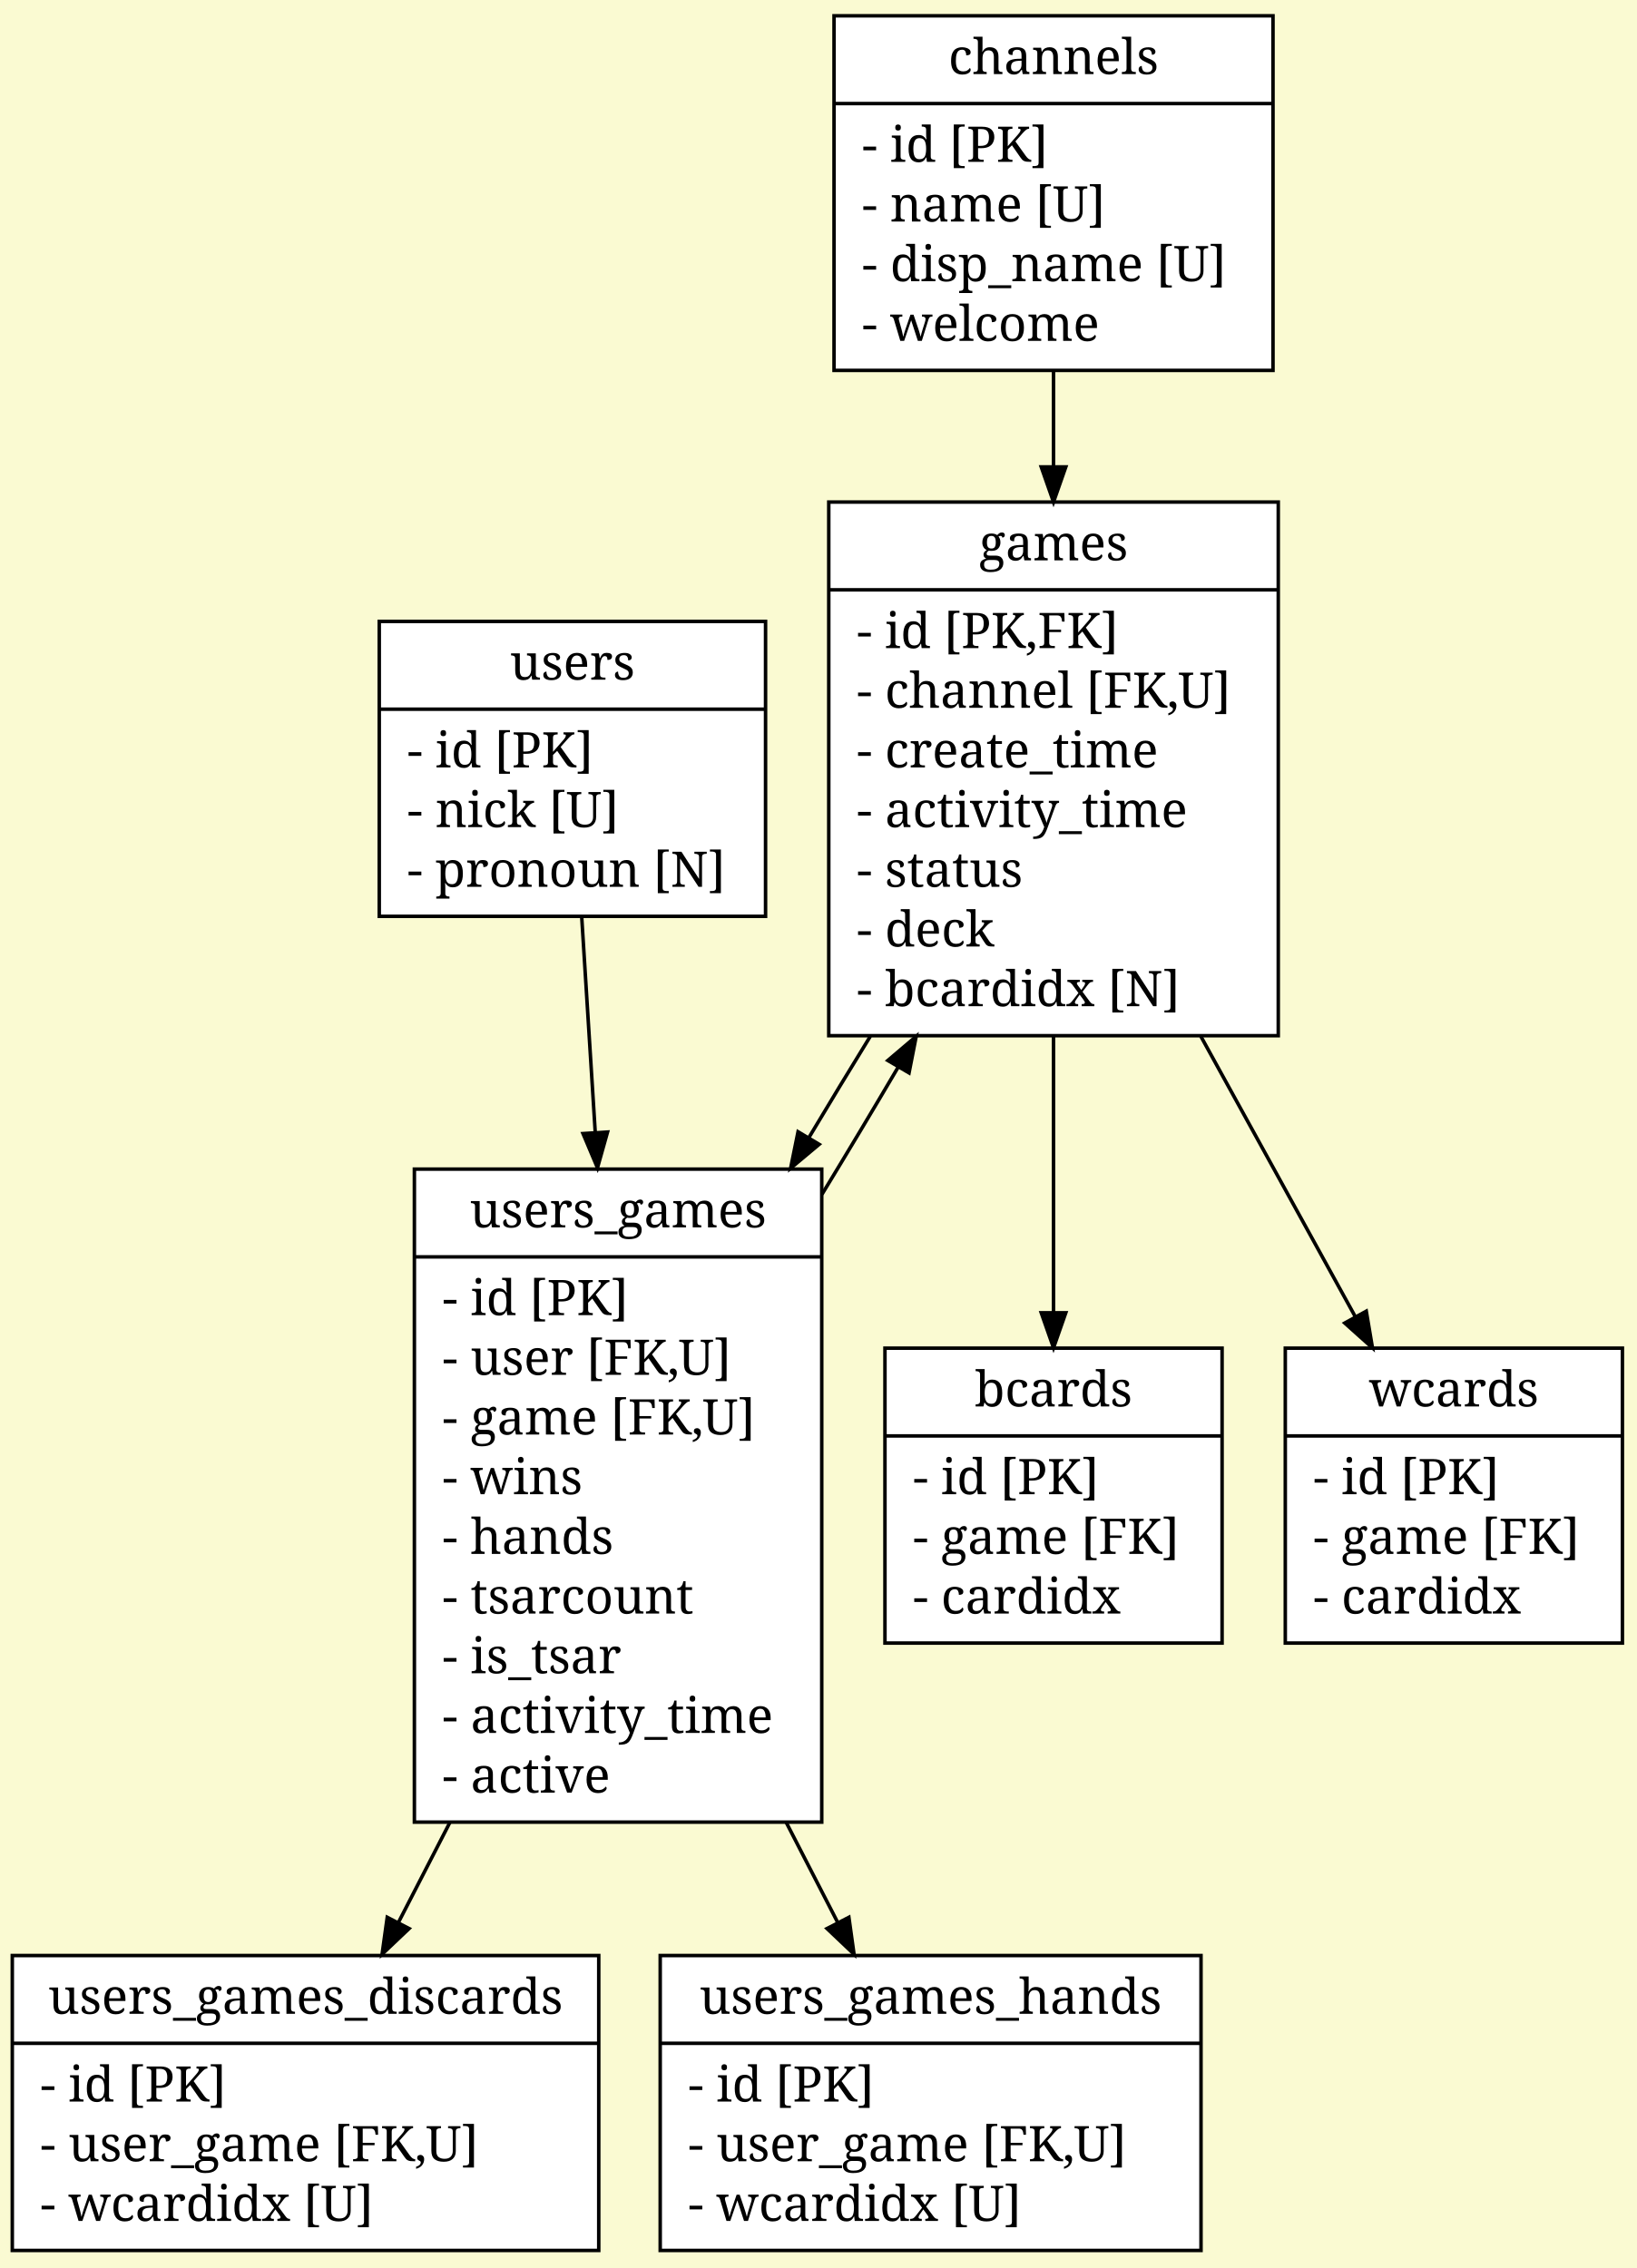
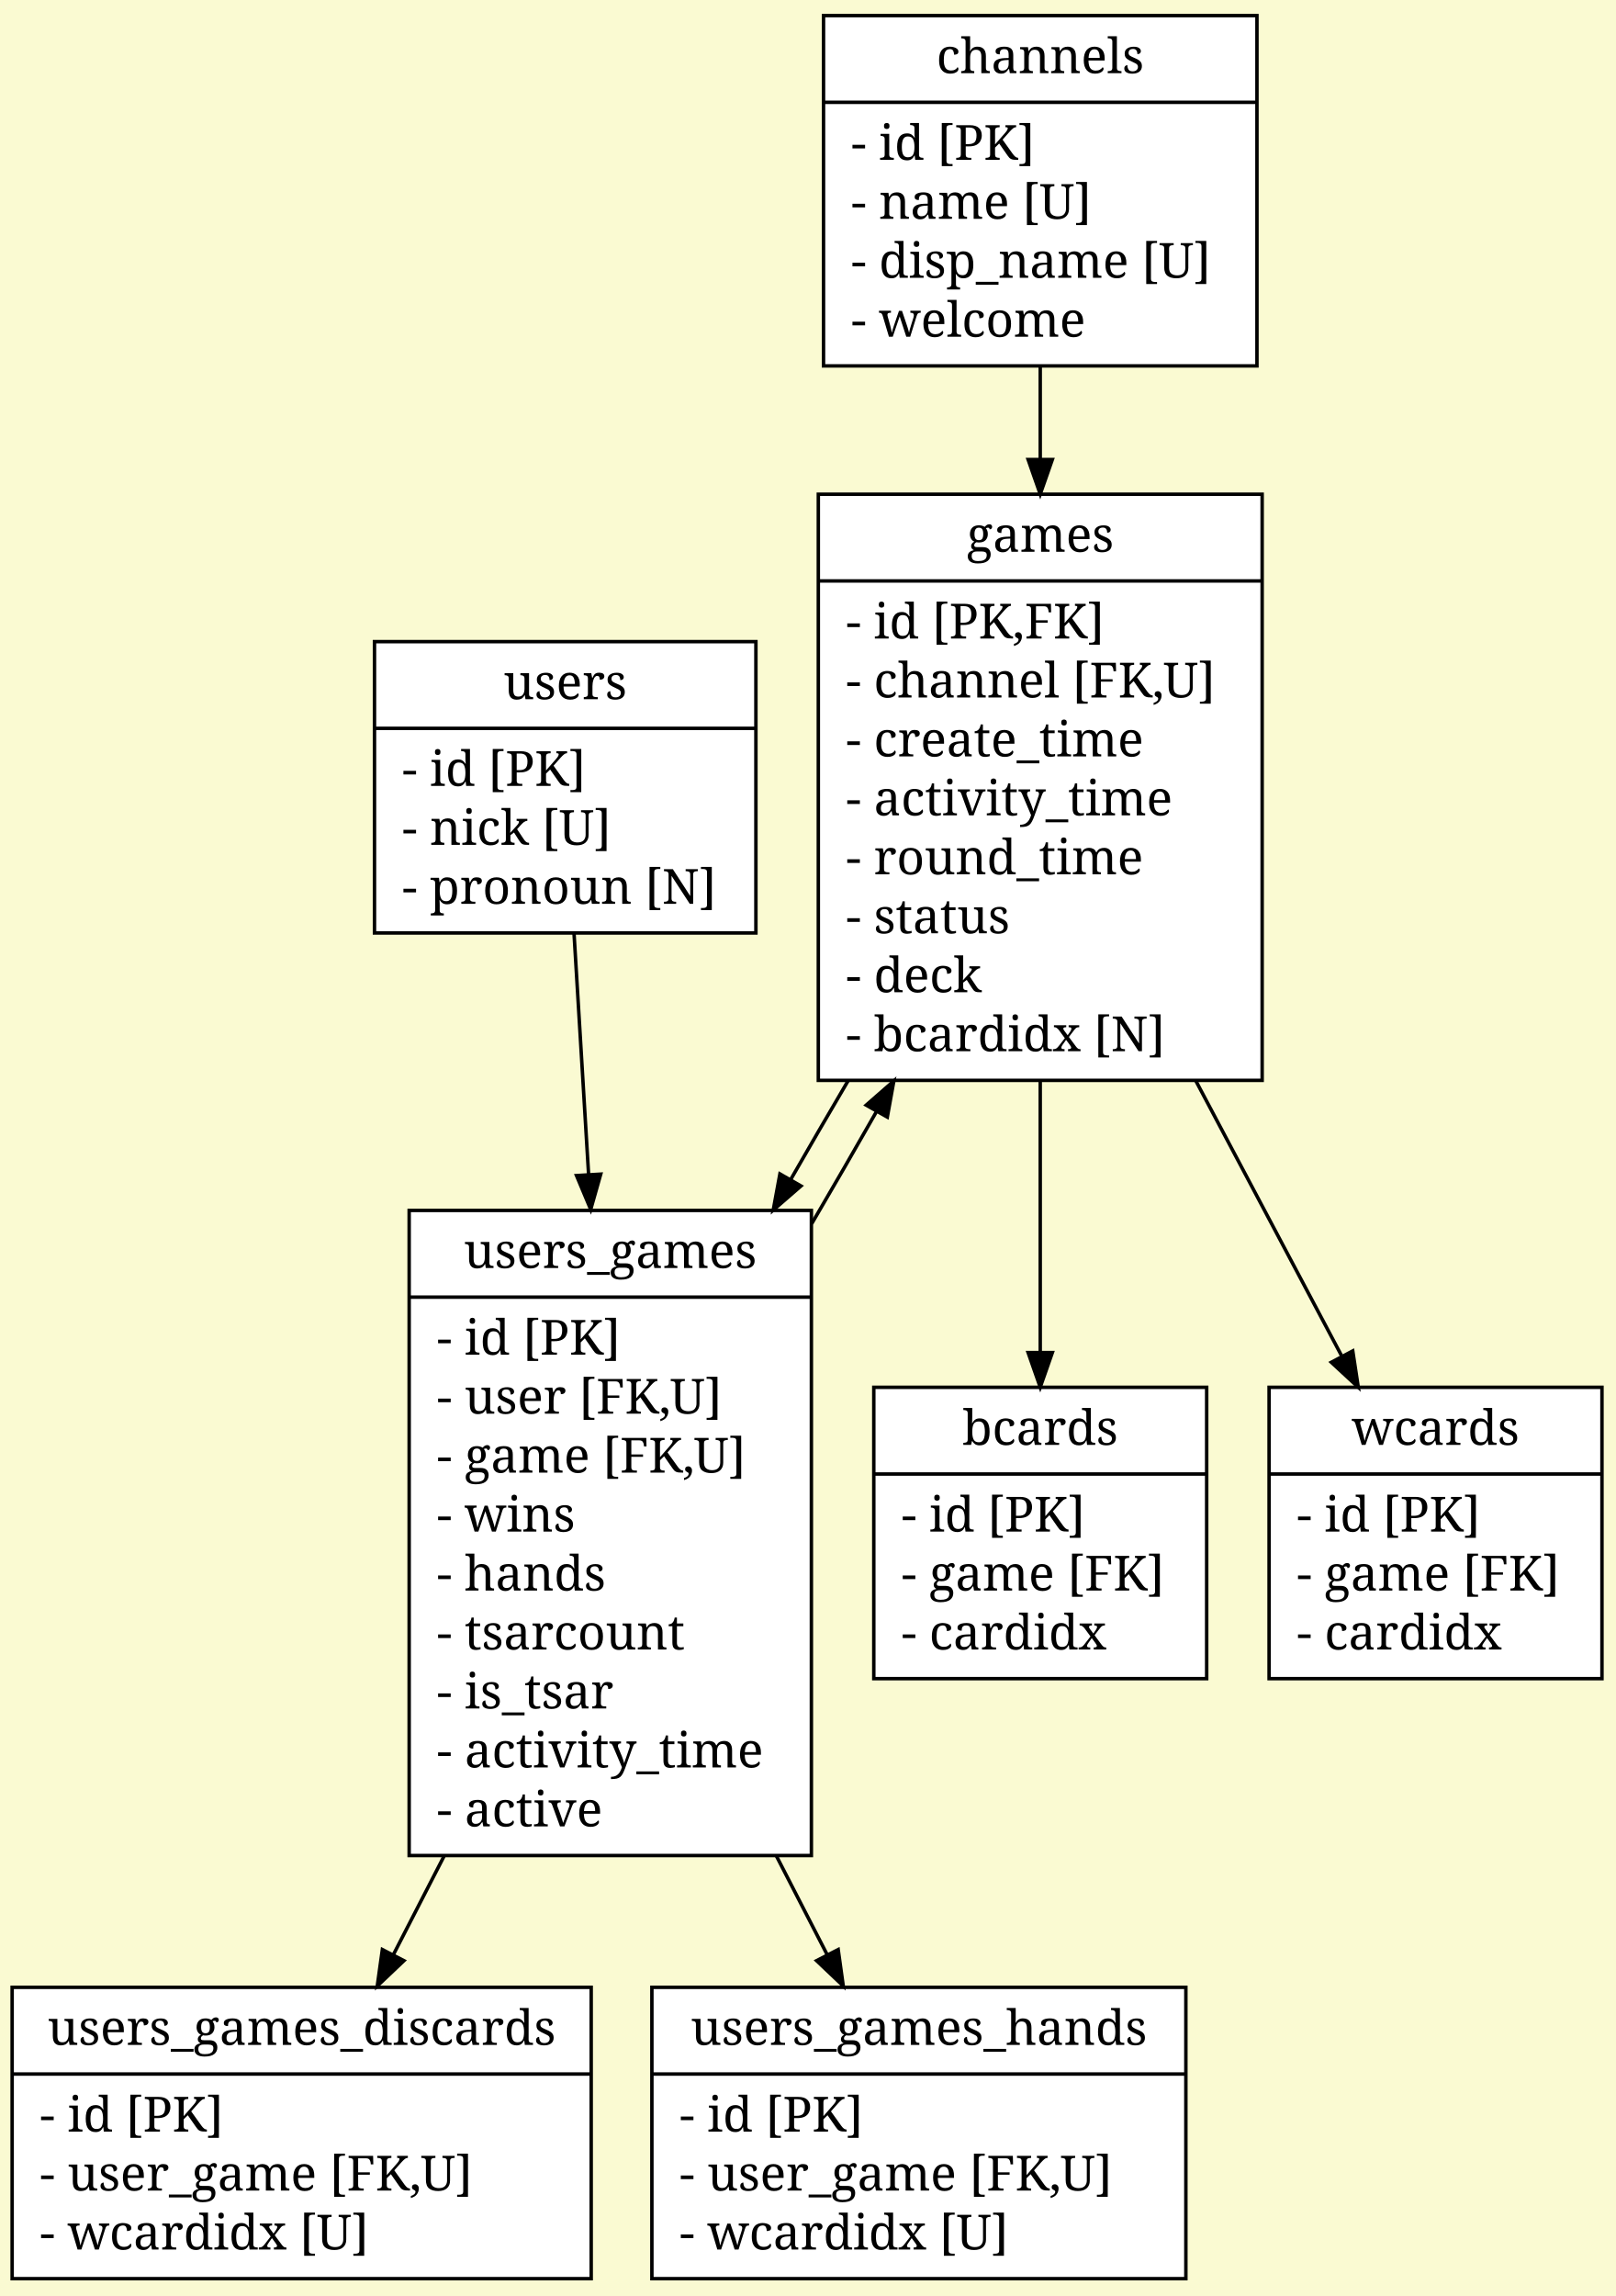
- <svg xmlns="http://www.w3.org/2000/svg" width="466pt" height="646pt" viewBox="0.00 0.00 466.00 646.00">
-   <g id="graph1" class="graph" transform="scale(1 1) rotate(0) translate(4 642)">
-     <polygon fill="lightgoldenrodyellow" stroke="lightgoldenrodyellow" points="-4,5 -4,-642 463,-642 463,5 -4,5" />
+ <svg xmlns="http://www.w3.org/2000/svg" width="466pt" height="662pt" viewBox="0.00 0.00 466.00 662.00">
+   <g id="graph1" class="graph" transform="scale(1 1) rotate(0) translate(4 658)">
+     <polygon fill="lightgoldenrodyellow" stroke="lightgoldenrodyellow" points="-4,5 -4,-658 463,-658 463,5 -4,5" />
    <g id="node1" class="node">
-       <polygon fill="white" stroke="black" points="233.5,-536.5 233.5,-637.5 358.5,-637.5 358.5,-536.5 233.5,-536.5" />
-       <text text-anchor="middle" x="296" y="-620.9" font-family="Times Roman,serif" font-size="14.00">channels</text>
-       <polyline fill="none" stroke="black" points="233.5,-612.5 358.5,-612.5 " />
-       <text text-anchor="start" x="241.5" y="-595.9" font-family="Times Roman,serif" font-size="14.00">- id [PK]</text>
-       <text text-anchor="start" x="241.5" y="-578.9" font-family="Times Roman,serif" font-size="14.00">- name [U]</text>
-       <text text-anchor="start" x="241.5" y="-561.9" font-family="Times Roman,serif" font-size="14.00">- disp_name [U]</text>
-       <text text-anchor="start" x="241.5" y="-544.9" font-family="Times Roman,serif" font-size="14.00">- welcome</text>
+       <polygon fill="white" stroke="black" points="233.5,-552.5 233.5,-653.5 358.5,-653.5 358.5,-552.5 233.5,-552.5" />
+       <text text-anchor="middle" x="296" y="-636.9" font-family="Times Roman,serif" font-size="14.00">channels</text>
+       <polyline fill="none" stroke="black" points="233.5,-628.5 358.5,-628.5 " />
+       <text text-anchor="start" x="241.5" y="-611.9" font-family="Times Roman,serif" font-size="14.00">- id [PK]</text>
+       <text text-anchor="start" x="241.5" y="-594.9" font-family="Times Roman,serif" font-size="14.00">- name [U]</text>
+       <text text-anchor="start" x="241.5" y="-577.9" font-family="Times Roman,serif" font-size="14.00">- disp_name [U]</text>
+       <text text-anchor="start" x="241.5" y="-560.9" font-family="Times Roman,serif" font-size="14.00">- welcome</text>
    </g>
    <g id="node3" class="node">
-       <polygon fill="white" stroke="black" points="232,-347 232,-499 360,-499 360,-347 232,-347" />
-       <text text-anchor="middle" x="296" y="-482.4" font-family="Times Roman,serif" font-size="14.00">games</text>
-       <polyline fill="none" stroke="black" points="232,-474 360,-474 " />
-       <text text-anchor="start" x="240" y="-457.4" font-family="Times Roman,serif" font-size="14.00">- id [PK,FK]</text>
-       <text text-anchor="start" x="240" y="-440.4" font-family="Times Roman,serif" font-size="14.00">- channel [FK,U]</text>
-       <text text-anchor="start" x="240" y="-423.4" font-family="Times Roman,serif" font-size="14.00">- create_time</text>
-       <text text-anchor="start" x="240" y="-406.4" font-family="Times Roman,serif" font-size="14.00">- activity_time</text>
-       <text text-anchor="start" x="240" y="-389.4" font-family="Times Roman,serif" font-size="14.00">- status</text>
-       <text text-anchor="start" x="240" y="-372.4" font-family="Times Roman,serif" font-size="14.00">- deck</text>
-       <text text-anchor="start" x="240" y="-355.4" font-family="Times Roman,serif" font-size="14.00">- bcardidx [N]</text>
+       <polygon fill="white" stroke="black" points="232,-346.5 232,-515.5 360,-515.5 360,-346.5 232,-346.5" />
+       <text text-anchor="middle" x="296" y="-498.9" font-family="Times Roman,serif" font-size="14.00">games</text>
+       <polyline fill="none" stroke="black" points="232,-490.5 360,-490.5 " />
+       <text text-anchor="start" x="240" y="-473.9" font-family="Times Roman,serif" font-size="14.00">- id [PK,FK]</text>
+       <text text-anchor="start" x="240" y="-456.9" font-family="Times Roman,serif" font-size="14.00">- channel [FK,U]</text>
+       <text text-anchor="start" x="240" y="-439.9" font-family="Times Roman,serif" font-size="14.00">- create_time</text>
+       <text text-anchor="start" x="240" y="-422.9" font-family="Times Roman,serif" font-size="14.00">- activity_time</text>
+       <text text-anchor="start" x="240" y="-405.9" font-family="Times Roman,serif" font-size="14.00">- round_time</text>
+       <text text-anchor="start" x="240" y="-388.9" font-family="Times Roman,serif" font-size="14.00">- status</text>
+       <text text-anchor="start" x="240" y="-371.9" font-family="Times Roman,serif" font-size="14.00">- deck</text>
+       <text text-anchor="start" x="240" y="-354.9" font-family="Times Roman,serif" font-size="14.00">- bcardidx [N]</text>
    </g>
    <g id="edge2" class="edge">
-       <path fill="none" stroke="black" d="M296,-536.456C296,-527.748 296,-518.481 296,-509.143" />
-       <polygon fill="black" stroke="black" points="299.5,-509.004 296,-499.005 292.5,-509.005 299.5,-509.004" />
+       <path fill="none" stroke="black" d="M296,-552.325C296,-543.81 296,-534.737 296,-525.532" />
+       <polygon fill="black" stroke="black" points="299.5,-525.512 296,-515.512 292.5,-525.512 299.5,-525.512" />
    </g>
    <g id="node2" class="node">
-       <polygon fill="white" stroke="black" points="104,-381 104,-465 214,-465 214,-381 104,-381" />
-       <text text-anchor="middle" x="159" y="-448.4" font-family="Times Roman,serif" font-size="14.00">users</text>
-       <polyline fill="none" stroke="black" points="104,-440 214,-440 " />
-       <text text-anchor="start" x="112" y="-423.4" font-family="Times Roman,serif" font-size="14.00">- id [PK]</text>
-       <text text-anchor="start" x="112" y="-406.4" font-family="Times Roman,serif" font-size="14.00">- nick [U]</text>
-       <text text-anchor="start" x="112" y="-389.4" font-family="Times Roman,serif" font-size="14.00">- pronoun [N]</text>
+       <polygon fill="white" stroke="black" points="104,-389 104,-473 214,-473 214,-389 104,-389" />
+       <text text-anchor="middle" x="159" y="-456.4" font-family="Times Roman,serif" font-size="14.00">users</text>
+       <polyline fill="none" stroke="black" points="104,-448 214,-448 " />
+       <text text-anchor="start" x="112" y="-431.4" font-family="Times Roman,serif" font-size="14.00">- id [PK]</text>
+       <text text-anchor="start" x="112" y="-414.4" font-family="Times Roman,serif" font-size="14.00">- nick [U]</text>
+       <text text-anchor="start" x="112" y="-397.4" font-family="Times Roman,serif" font-size="14.00">- pronoun [N]</text>
    </g>
    <g id="node4" class="node">
      <polygon fill="white" stroke="black" points="114,-123 114,-309 230,-309 230,-123 114,-123" />
      <text text-anchor="middle" x="172" y="-292.4" font-family="Times Roman,serif" font-size="14.00">users_games</text>
      <polyline fill="none" stroke="black" points="114,-284 230,-284 " />
      <text text-anchor="start" x="122" y="-267.4" font-family="Times Roman,serif" font-size="14.00">- id [PK]</text>
      <text text-anchor="start" x="122" y="-250.4" font-family="Times Roman,serif" font-size="14.00">- user [FK,U]</text>
      <text text-anchor="start" x="122" y="-233.4" font-family="Times Roman,serif" font-size="14.00">- game [FK,U]</text>
      <text text-anchor="start" x="122" y="-216.4" font-family="Times Roman,serif" font-size="14.00">- wins</text>
      <text text-anchor="start" x="122" y="-199.4" font-family="Times Roman,serif" font-size="14.00">- hands</text>
      <text text-anchor="start" x="122" y="-182.4" font-family="Times Roman,serif" font-size="14.00">- tsarcount</text>
      <text text-anchor="start" x="122" y="-165.4" font-family="Times Roman,serif" font-size="14.00">- is_tsar</text>
      <text text-anchor="start" x="122" y="-148.4" font-family="Times Roman,serif" font-size="14.00">- activity_time</text>
      <text text-anchor="start" x="122" y="-131.4" font-family="Times Roman,serif" font-size="14.00">- active</text>
    </g>
    <g id="edge10" class="edge">
-       <path fill="none" stroke="black" d="M161.646,-380.861C162.773,-362.922 164.141,-341.133 165.509,-319.353" />
-       <polygon fill="black" stroke="black" points="169.003,-319.56 166.137,-309.361 162.017,-319.122 169.003,-319.56" />
+       <path fill="none" stroke="black" d="M161.553,-388.779C162.762,-368.788 164.264,-343.948 165.748,-319.394" />
+       <polygon fill="black" stroke="black" points="169.25,-319.468 166.36,-309.275 162.263,-319.046 169.25,-319.468" />
    </g>
    <g id="edge6" class="edge">
-       <path fill="none" stroke="black" d="M243.818,-346.803C238.065,-337.447 232.198,-327.771 226.419,-318.111" />
-       <polygon fill="black" stroke="black" points="229.267,-316.054 221.142,-309.254 223.253,-319.636 229.267,-316.054" />
+       <path fill="none" stroke="black" d="M240.557,-346.335C235.047,-336.978 229.468,-327.379 223.994,-317.84" />
+       <polygon fill="black" stroke="black" points="227.003,-316.051 219.002,-309.105 220.925,-319.524 227.003,-316.051" />
    </g>
    <g id="node5" class="node">
      <polygon fill="white" stroke="black" points="248,-174 248,-258 344,-258 344,-174 248,-174" />
      <text text-anchor="middle" x="296" y="-241.4" font-family="Times Roman,serif" font-size="14.00">bcards</text>
      <polyline fill="none" stroke="black" points="248,-233 344,-233 " />
      <text text-anchor="start" x="256" y="-216.4" font-family="Times Roman,serif" font-size="14.00">- id [PK]</text>
      <text text-anchor="start" x="256" y="-199.4" font-family="Times Roman,serif" font-size="14.00">- game [FK]</text>
      <text text-anchor="start" x="256" y="-182.4" font-family="Times Roman,serif" font-size="14.00">- cardidx</text>
    </g>
    <g id="edge4" class="edge">
-       <path fill="none" stroke="black" d="M296,-346.803C296,-320.694 296,-292.089 296,-268.305" />
-       <polygon fill="black" stroke="black" points="299.5,-268.086 296,-258.086 292.5,-268.086 299.5,-268.086" />
+       <path fill="none" stroke="black" d="M296,-346.335C296,-319.925 296,-291.588 296,-268.104" />
+       <polygon fill="black" stroke="black" points="299.5,-268.019 296,-258.02 292.5,-268.02 299.5,-268.019" />
    </g>
    <g id="node8" class="node">
      <polygon fill="white" stroke="black" points="362,-174 362,-258 458,-258 458,-174 362,-174" />
      <text text-anchor="middle" x="410" y="-241.4" font-family="Times Roman,serif" font-size="14.00">wcards</text>
      <polyline fill="none" stroke="black" points="362,-233 458,-233 " />
      <text text-anchor="start" x="370" y="-216.4" font-family="Times Roman,serif" font-size="14.00">- id [PK]</text>
      <text text-anchor="start" x="370" y="-199.4" font-family="Times Roman,serif" font-size="14.00">- game [FK]</text>
      <text text-anchor="start" x="370" y="-182.4" font-family="Times Roman,serif" font-size="14.00">- cardidx</text>
    </g>
    <g id="edge8" class="edge">
-       <path fill="none" stroke="black" d="M337.964,-346.803C352.6,-320.226 368.662,-291.062 381.897,-267.03" />
-       <polygon fill="black" stroke="black" points="385.064,-268.534 386.822,-258.086 378.932,-265.157 385.064,-268.534" />
+       <path fill="none" stroke="black" d="M340.892,-346.335C355.084,-319.57 370.325,-290.826 382.874,-267.159" />
+       <polygon fill="black" stroke="black" points="386.128,-268.494 387.72,-258.02 379.943,-265.215 386.128,-268.494" />
    </g>
    <g id="edge12" class="edge">
-       <path fill="none" stroke="black" d="M230.069,-301.817C237.382,-313.823 244.767,-326.156 251.82,-338.144" />
-       <polygon fill="black" stroke="black" points="248.818,-339.943 256.892,-346.803 254.858,-336.405 248.818,-339.943" />
+       <path fill="none" stroke="black" d="M230.101,-305.188C236.338,-315.825 242.627,-326.708 248.718,-337.404" />
+       <polygon fill="black" stroke="black" points="245.806,-339.362 253.783,-346.335 251.895,-335.91 245.806,-339.362" />
    </g>
    <g id="node6" class="node">
      <polygon fill="white" stroke="black" points="-0.5,-1 -0.5,-85 166.5,-85 166.5,-1 -0.5,-1" />
      <text text-anchor="middle" x="83" y="-68.4" font-family="Times Roman,serif" font-size="14.00">users_games_discards</text>
      <polyline fill="none" stroke="black" points="-0.5,-60 166.5,-60 " />
      <text text-anchor="start" x="7.5" y="-43.4" font-family="Times Roman,serif" font-size="14.00">- id [PK]</text>
      <text text-anchor="start" x="7.5" y="-26.4" font-family="Times Roman,serif" font-size="14.00">- user_game [FK,U]</text>
      <text text-anchor="start" x="7.5" y="-9.4" font-family="Times Roman,serif" font-size="14.00">- wcardidx [U]</text>
    </g>
    <g id="edge14" class="edge">
      <path fill="none" stroke="black" d="M124.113,-122.917C119.105,-113.182 114.155,-103.559 109.518,-94.546" />
      <polygon fill="black" stroke="black" points="112.496,-92.684 104.809,-85.393 106.272,-95.887 112.496,-92.684" />
    </g>
    <g id="node7" class="node">
      <polygon fill="white" stroke="black" points="184,-1 184,-85 338,-85 338,-1 184,-1" />
      <text text-anchor="middle" x="261" y="-68.4" font-family="Times Roman,serif" font-size="14.00">users_games_hands</text>
      <polyline fill="none" stroke="black" points="184,-60 338,-60 " />
      <text text-anchor="start" x="192" y="-43.4" font-family="Times Roman,serif" font-size="14.00">- id [PK]</text>
      <text text-anchor="start" x="192" y="-26.4" font-family="Times Roman,serif" font-size="14.00">- user_game [FK,U]</text>
      <text text-anchor="start" x="192" y="-9.4" font-family="Times Roman,serif" font-size="14.00">- wcardidx [U]</text>
    </g>
    <g id="edge16" class="edge">
      <path fill="none" stroke="black" d="M219.887,-122.917C224.895,-113.182 229.845,-103.559 234.482,-94.546" />
      <polygon fill="black" stroke="black" points="237.728,-95.887 239.191,-85.393 231.504,-92.684 237.728,-95.887" />
    </g>
  </g>
</svg>
